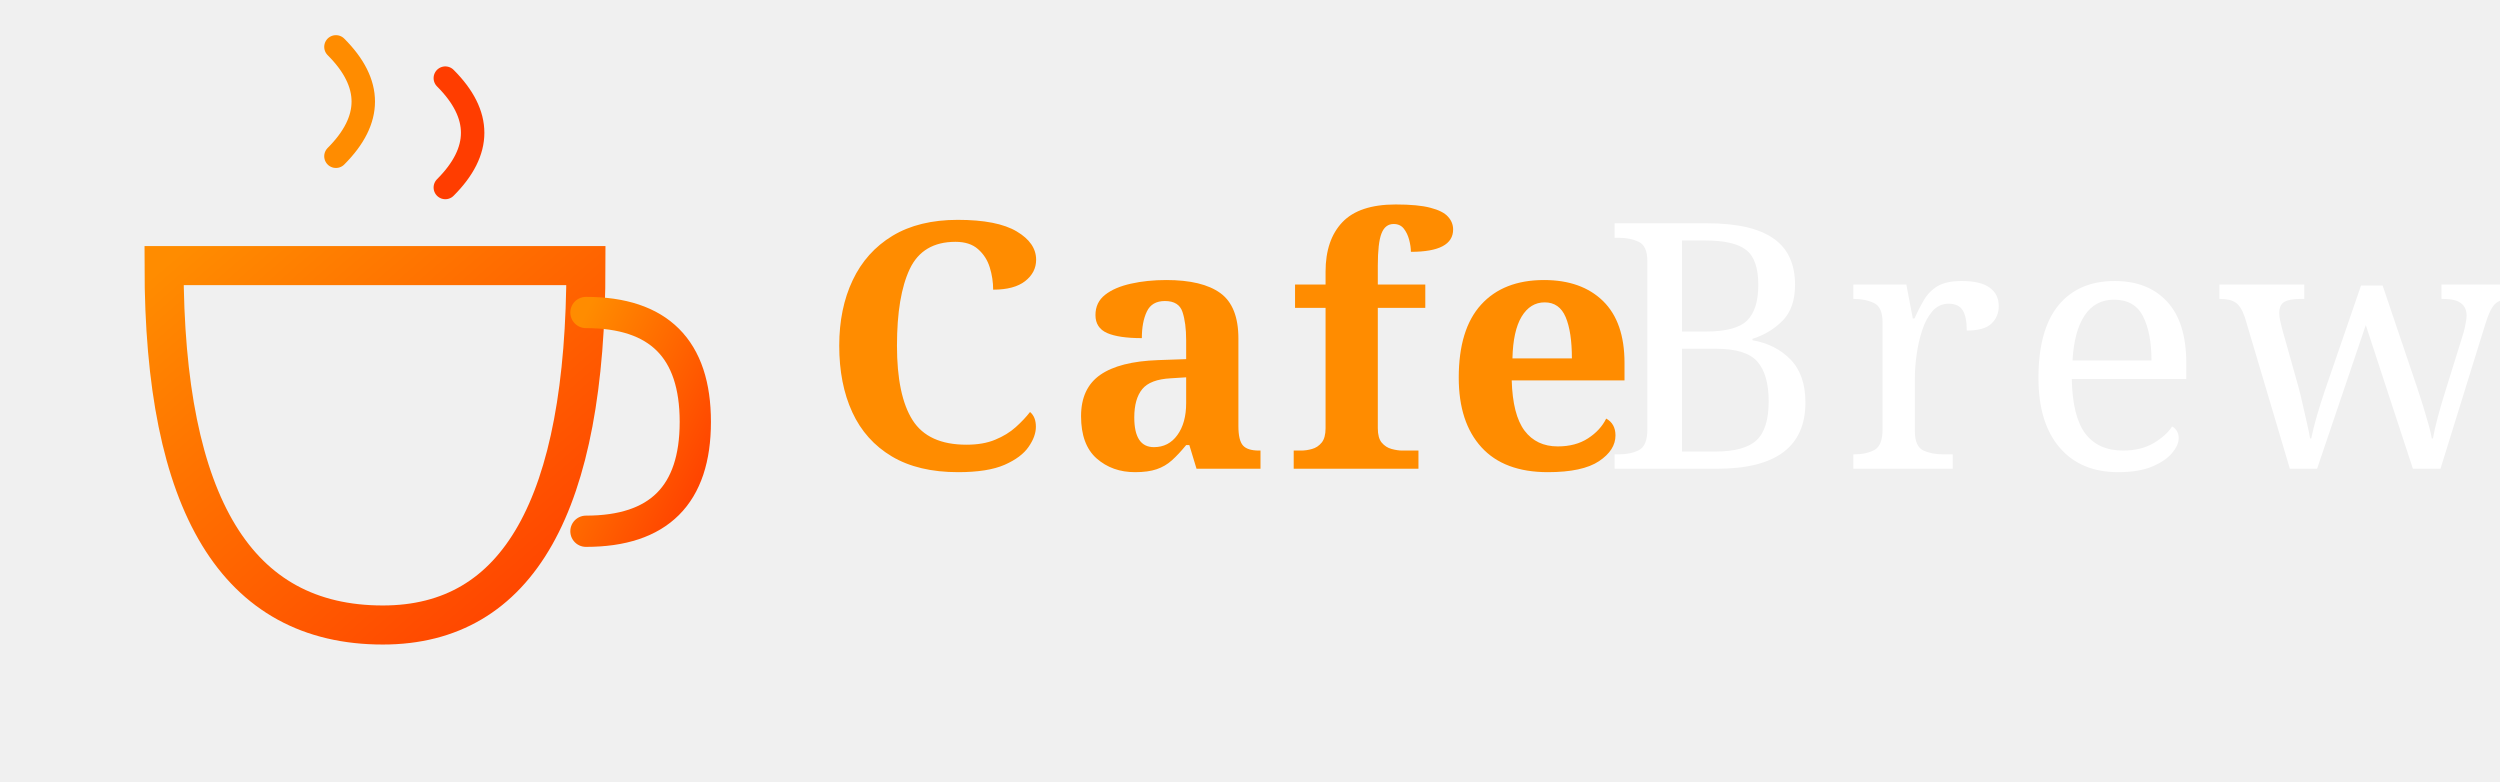
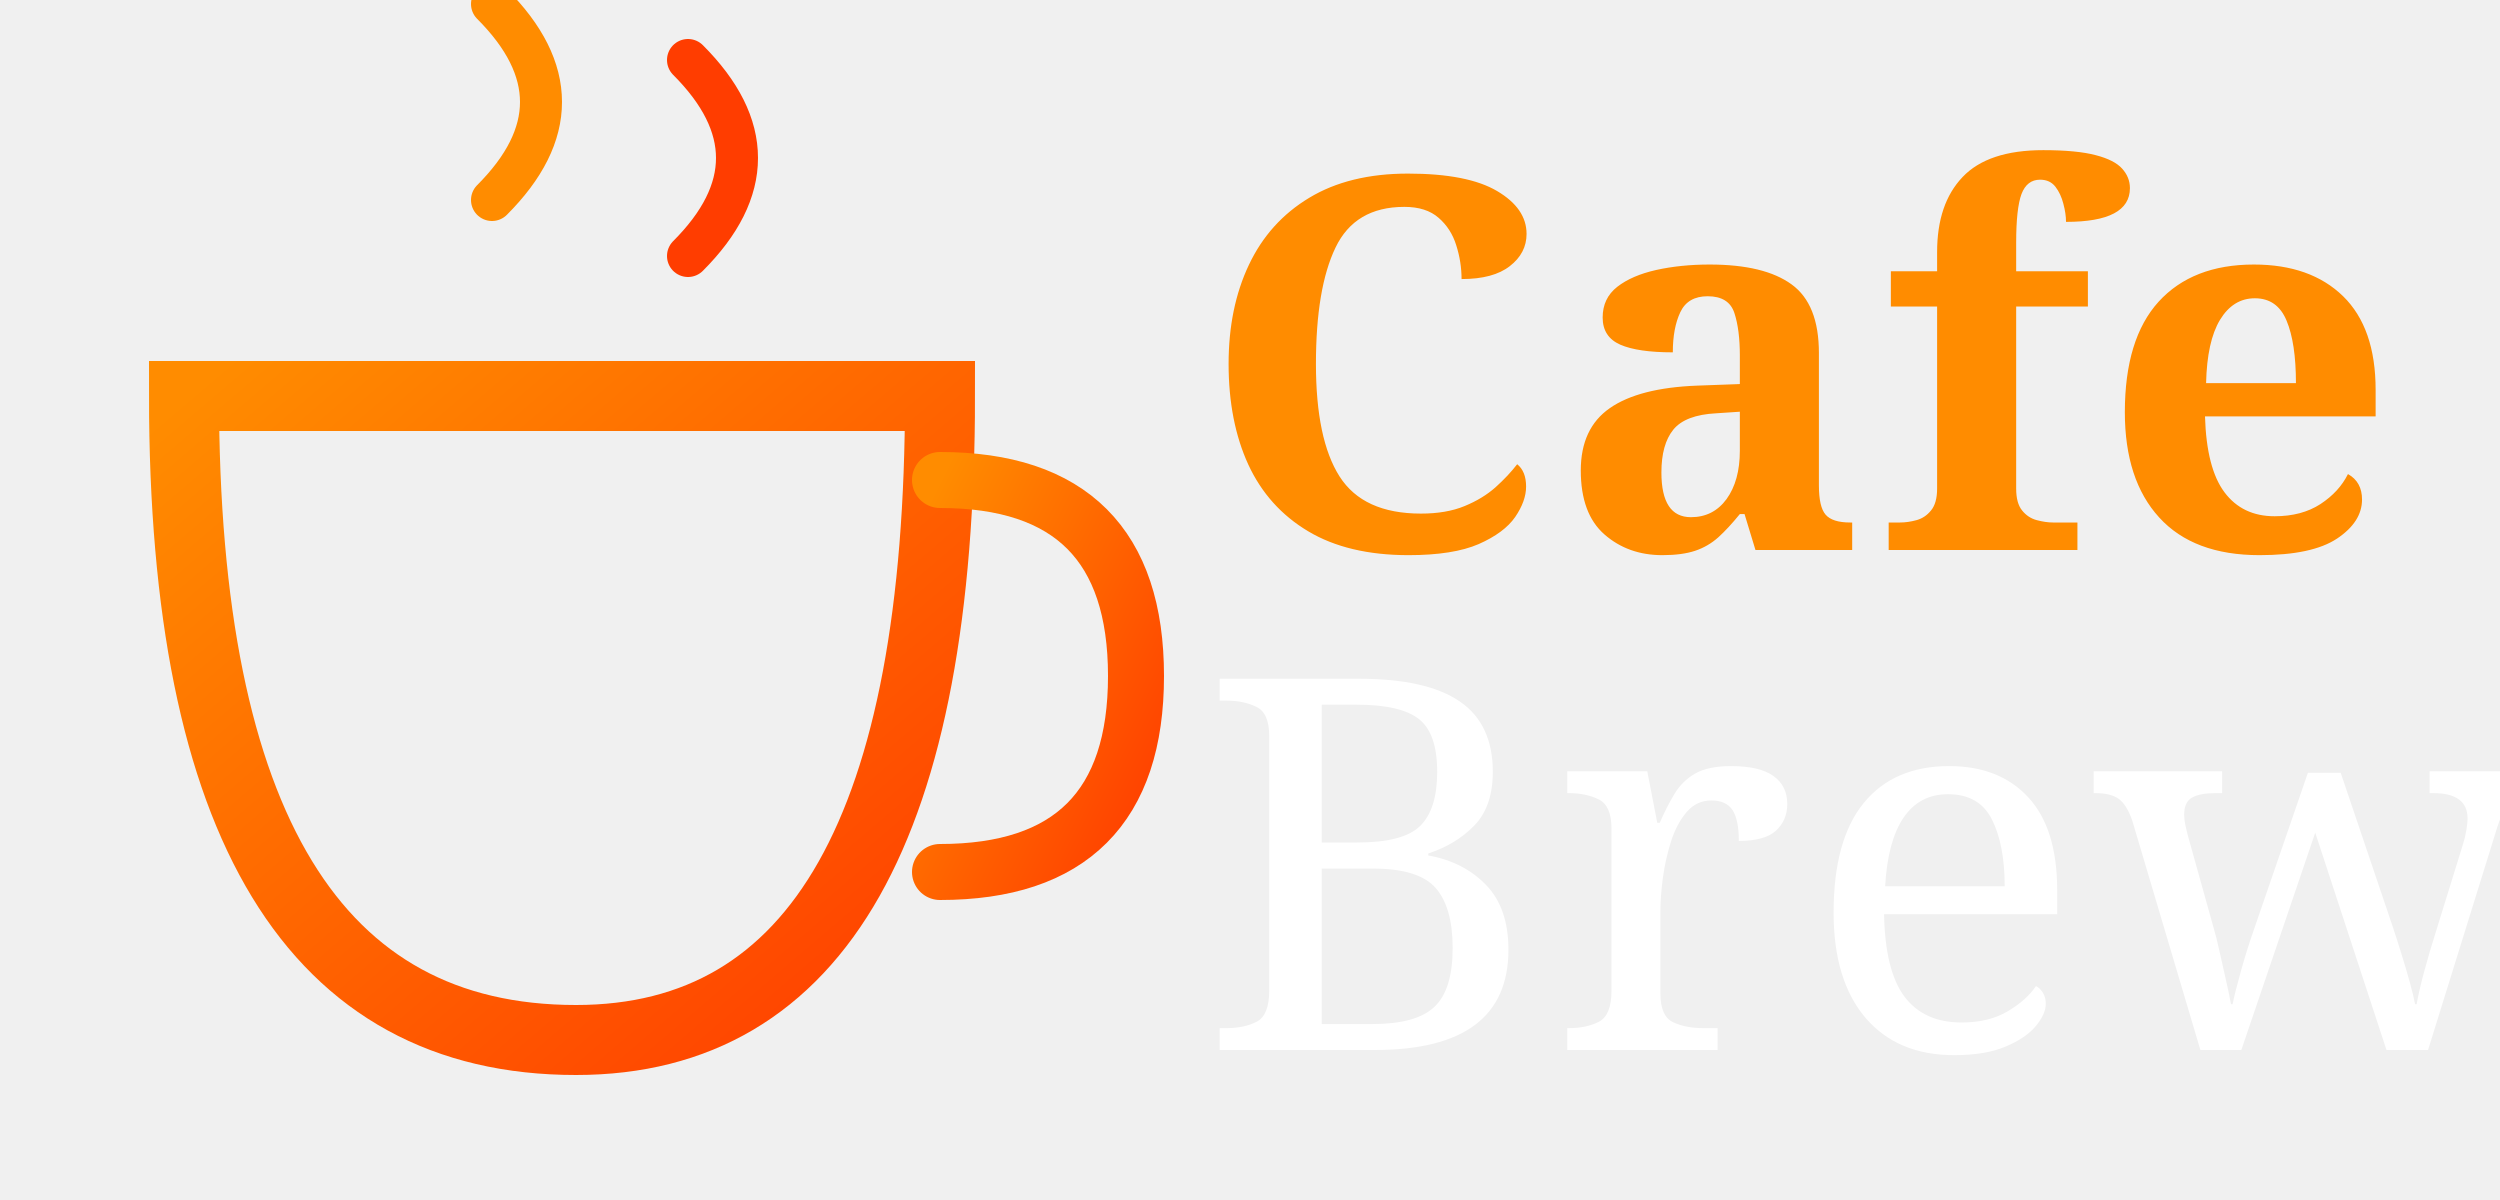
- <svg xmlns="http://www.w3.org/2000/svg" viewBox="0 0 320 100" width="320" height="100">
+ <svg xmlns="http://www.w3.org/2000/svg" viewBox="0 0 250 120" width="250" height="120">
  <defs>
    <linearGradient id="gradC" x1="0%" y1="0%" x2="100%" y2="100%">
      <stop offset="0%" stop-color="#FF8C00" />
      <stop offset="100%" stop-color="#FF3D00" />
    </linearGradient>
  </defs>
-   <g transform="translate(15, 20)">
+   <g transform="translate(10, 20) scale(1.4)">
    <path d="M 6 14 Q 6 60, 34 60 Q 60 60, 60 14 Z" fill="none" stroke="url(#gradC)" stroke-width="5" stroke-linecap="round" />
    <path d="M 60 20 Q 74 20, 74 34 Q 74 48, 60 48" fill="none" stroke="url(#gradC)" stroke-width="4" stroke-linecap="round" />
    <path d="M 28 0 Q 35 -7, 28 -14" fill="none" stroke="#FF8C00" stroke-width="3" stroke-linecap="round" />
    <path d="M 42 4 Q 49 -3, 42 -10" fill="none" stroke="#FF3D00" stroke-width="3" stroke-linecap="round" />
  </g>
-   <text x="105" y="60" font-family="'Playfair Display', serif, sans-serif" font-size="44" font-weight="800" fill="#FF8C00" letter-spacing="2">Cafe</text>
-   <text x="205" y="60" font-family="'Playfair Display', serif, sans-serif" font-size="44" font-weight="500" fill="#FFFFFF" letter-spacing="2">Brew</text>
+   <text x="120" y="55" font-family="'Playfair Display', serif, sans-serif" font-size="52" font-weight="900" fill="#FF8C00" letter-spacing="1">Cafe</text>
+   <text x="120" y="105" font-family="'Playfair Display', serif, sans-serif" font-size="52" font-weight="400" fill="#FFFFFF" letter-spacing="1">Brew</text>
</svg>
